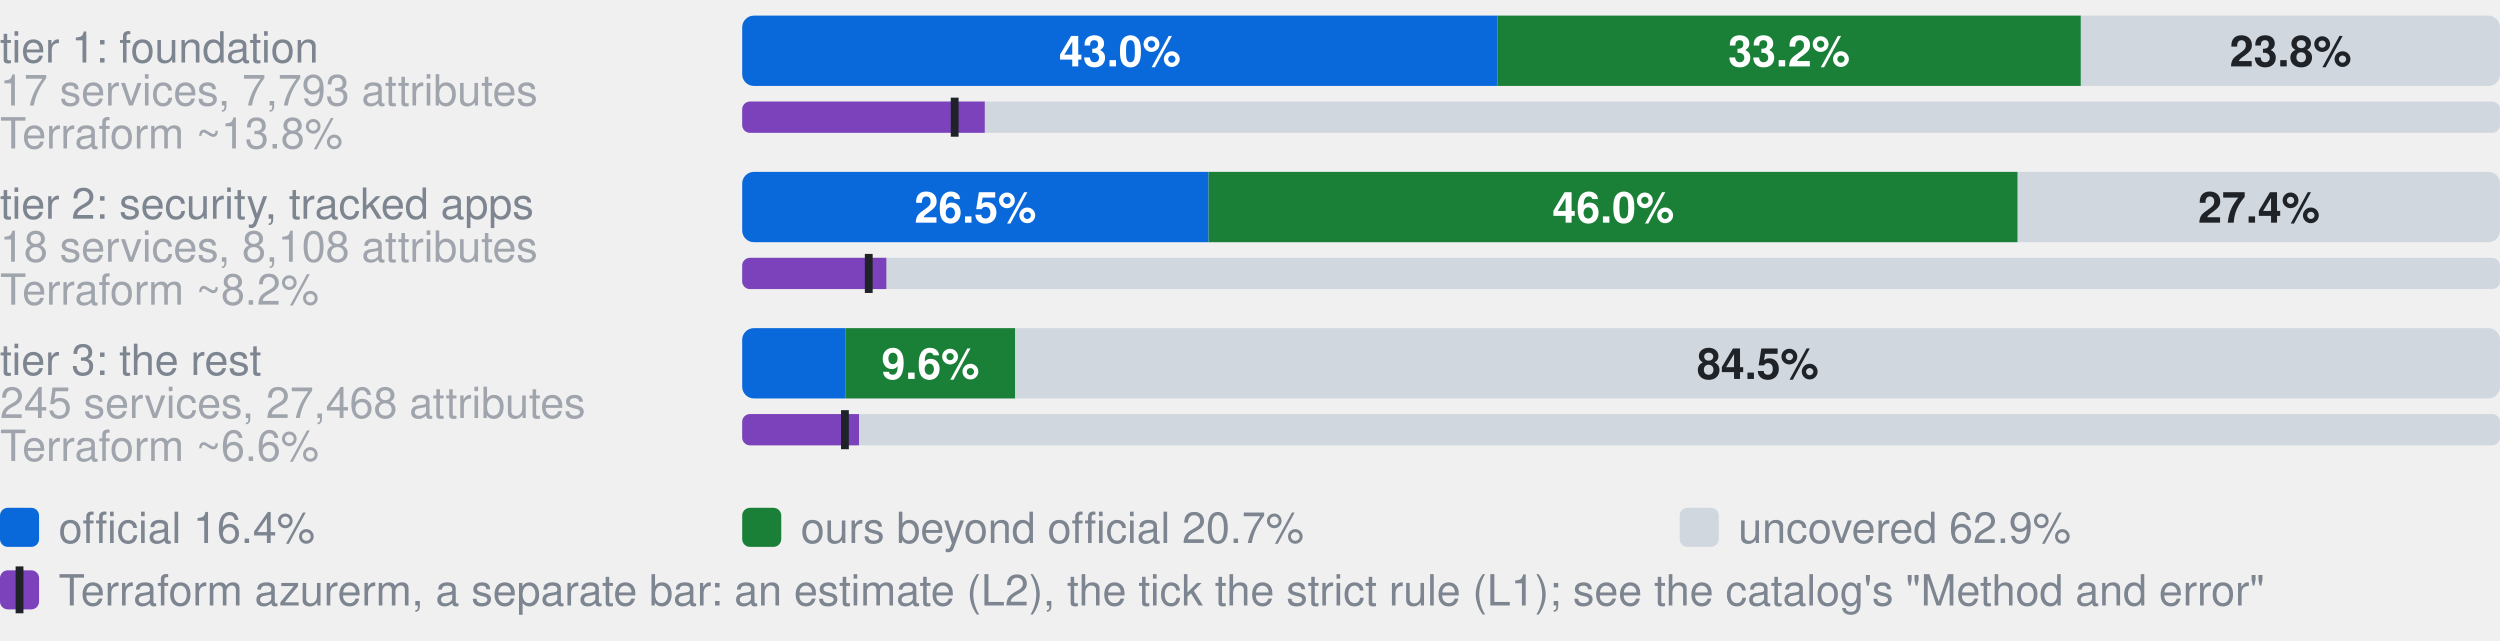
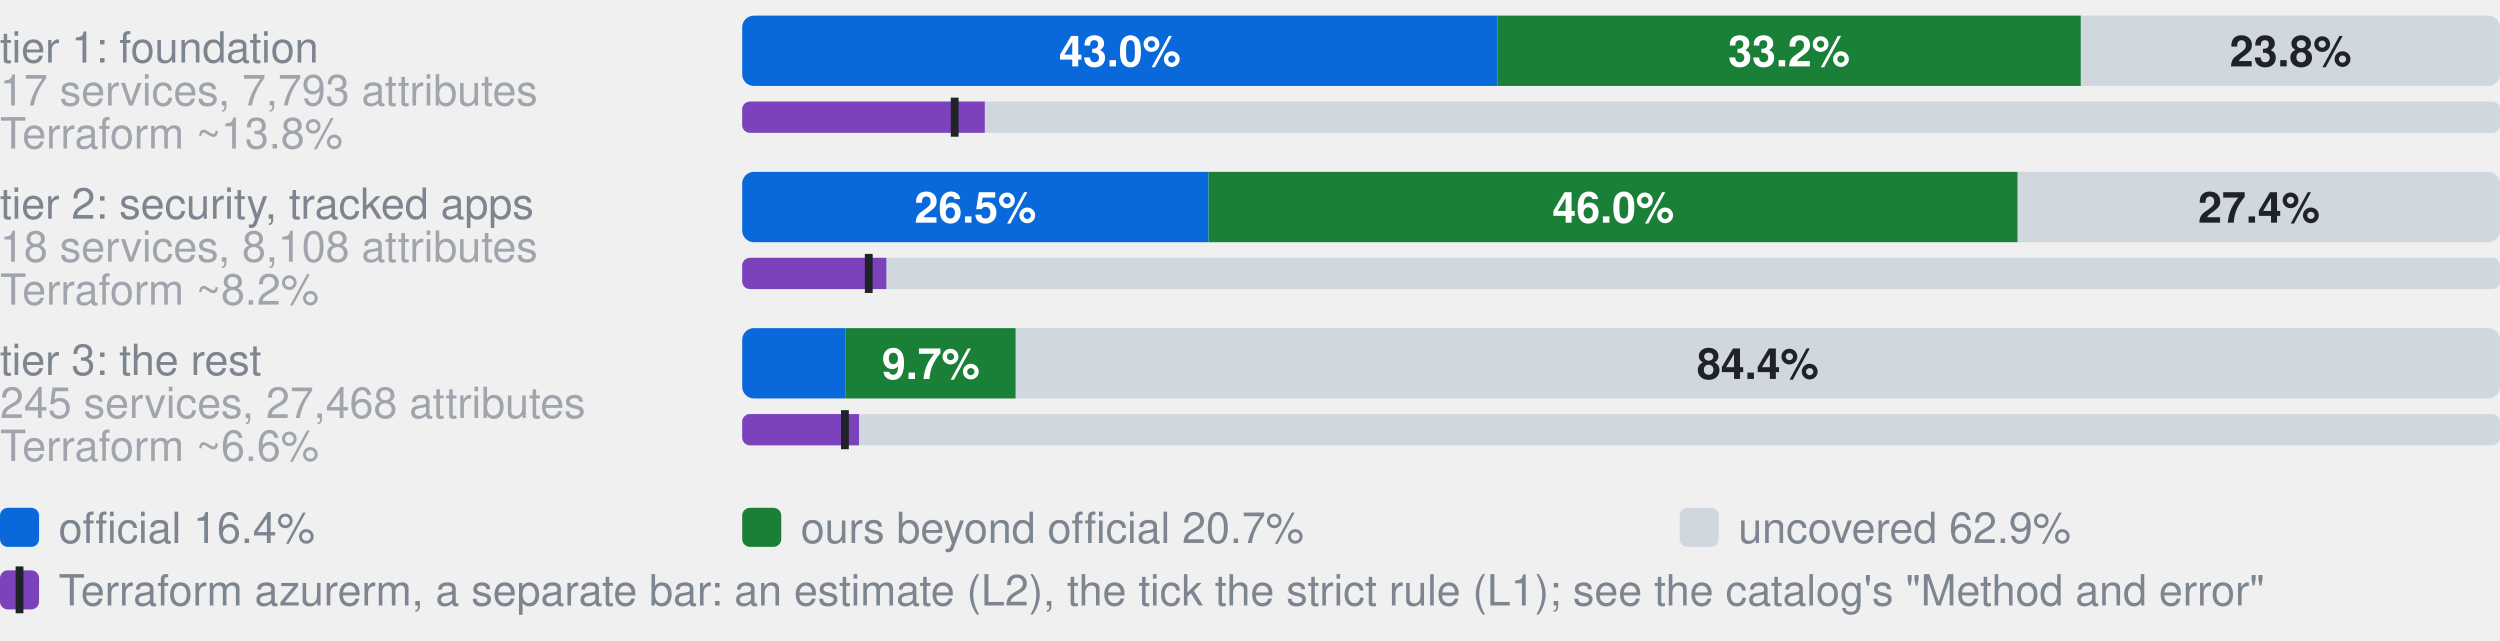
- <svg xmlns="http://www.w3.org/2000/svg" width="640" height="164" viewBox="0 0 640 164" role="img" aria-label="Coverage by tier. tier 1: foundation, 17 services, 7,793 attributes: 43.0% official, 33.2% ours beyond official, 23.8% uncovered, of 7793 attributes; Terraform azurerm, an estimate: 13.8% (L2), 12.1% by the strict rule (L1); tier 2: security, tracked apps, 18 services, 8,108 attributes: 26.5% official, 46.0% ours beyond official, 27.4% uncovered, of 8108 attributes; Terraform azurerm, an estimate: 8.2% (L2), 7.2% by the strict rule (L1); tier 3: the rest, 245 services, 27,468 attributes: 5.9% official, 9.6% ours beyond official, 84.5% uncovered, of 27468 attributes; Terraform azurerm, an estimate: 6.6% (L2), 5.9% by the strict rule (L1)">
+ <svg xmlns="http://www.w3.org/2000/svg" width="640" height="164" viewBox="0 0 640 164" role="img" aria-label="Coverage by tier. tier 1: foundation, 17 services, 7,793 attributes: 43.0% official, 33.2% ours beyond official, 23.8% uncovered, of 7793 attributes; Terraform azurerm, an estimate: 13.8% (L2), 12.1% by the strict rule (L1); tier 2: security, tracked apps, 18 services, 8,108 attributes: 26.5% official, 46.0% ours beyond official, 27.4% uncovered, of 8108 attributes; Terraform azurerm, an estimate: 8.2% (L2), 7.2% by the strict rule (L1); tier 3: the rest, 245 services, 27,468 attributes: 5.9% official, 9.7% ours beyond official, 84.4% uncovered, of 27468 attributes; Terraform azurerm, an estimate: 6.6% (L2), 5.9% by the strict rule (L1)">
  <style>text{font-family:-apple-system,BlinkMacSystemFont,"Segoe UI",Helvetica,Arial,sans-serif}.s{font-size:11px;font-weight:600}.t{font-size:11px;fill:#7d8590}.h{font-size:12px;font-weight:600;fill:#7d8590}</style>
  <text x="0" y="16.0" class="t">tier 1: foundation</text>
  <text x="0" y="27.0" class="t" opacity="0.7">17 services, 7,793 attributes</text>
  <clipPath id="g0">
    <rect x="190.0" y="4.0" width="450.0" height="18.0" rx="3" />
  </clipPath>
  <g clip-path="url(#g0)">
    <rect x="190.0" y="4.0" width="193.4" height="18.0" fill="#0969da" />
    <rect x="383.4" y="4.0" width="149.3" height="18.0" fill="#1a7f37" />
    <rect x="532.7" y="4.0" width="107.3" height="18.0" fill="#d0d7de" />
  </g>
  <text x="286.7" y="17.0" text-anchor="middle" fill="#fff" class="s">43.0%</text>
  <text x="458.0" y="17.0" text-anchor="middle" fill="#fff" class="s">33.2%</text>
  <text x="586.4" y="17.0" text-anchor="middle" fill="#1f2328" class="s">23.8%</text>
  <text x="0" y="38.0" class="t" opacity="0.7">Terraform ~13.8%</text>
  <clipPath id="t0">
    <rect x="190.0" y="26.0" width="450.0" height="8.0" rx="2" />
  </clipPath>
  <g clip-path="url(#t0)">
    <rect x="190.0" y="26.0" width="450.0" height="8.0" fill="#d0d7de" />
    <rect x="190.0" y="26.0" width="62.1" height="8.0" fill="#7b42bc" />
  </g>
  <rect x="243.4" y="25.0" width="2" height="10.0" fill="#1f2328" />
  <text x="0" y="56.0" class="t">tier 2: security, tracked apps</text>
  <text x="0" y="67.0" class="t" opacity="0.7">18 services, 8,108 attributes</text>
  <clipPath id="g1">
    <rect x="190.0" y="44.0" width="450.0" height="18.0" rx="3" />
  </clipPath>
  <g clip-path="url(#g1)">
    <rect x="190.0" y="44.0" width="119.4" height="18.0" fill="#0969da" />
    <rect x="309.4" y="44.0" width="207.1" height="18.0" fill="#1a7f37" />
    <rect x="516.6" y="44.0" width="123.4" height="18.0" fill="#d0d7de" />
  </g>
  <text x="249.7" y="57.0" text-anchor="middle" fill="#fff" class="s">26.5%</text>
  <text x="413.0" y="57.0" text-anchor="middle" fill="#fff" class="s">46.0%</text>
  <text x="578.3" y="57.0" text-anchor="middle" fill="#1f2328" class="s">27.4%</text>
  <text x="0" y="78.0" class="t" opacity="0.7">Terraform ~8.2%</text>
  <clipPath id="t1">
    <rect x="190.0" y="66.0" width="450.0" height="8.0" rx="2" />
  </clipPath>
  <g clip-path="url(#t1)">
    <rect x="190.0" y="66.0" width="450.0" height="8.0" fill="#d0d7de" />
    <rect x="190.0" y="66.0" width="36.9" height="8.0" fill="#7b42bc" />
  </g>
  <rect x="221.4" y="65.0" width="2" height="10.0" fill="#1f2328" />
  <text x="0" y="96.0" class="t">tier 3: the rest</text>
  <text x="0" y="107.0" class="t" opacity="0.7">245 services, 27,468 attributes</text>
  <clipPath id="g2">
    <rect x="190.0" y="84.0" width="450.0" height="18.0" rx="3" />
  </clipPath>
  <g clip-path="url(#g2)">
    <rect x="190.0" y="84.0" width="26.5" height="18.0" fill="#0969da" />
-     <rect x="216.5" y="84.0" width="43.4" height="18.0" fill="#1a7f37" />
-     <rect x="259.9" y="84.0" width="380.1" height="18.0" fill="#d0d7de" />
+     <rect x="216.5" y="84.0" width="43.5" height="18.0" fill="#1a7f37" />
+     <rect x="260.1" y="84.0" width="379.9" height="18.0" fill="#d0d7de" />
  </g>
-   <text x="238.2" y="97.0" text-anchor="middle" fill="#fff" class="s">9.6%</text>
-   <text x="450.0" y="97.0" text-anchor="middle" fill="#1f2328" class="s">84.5%</text>
+   <text x="238.3" y="97.0" text-anchor="middle" fill="#fff" class="s">9.7%</text>
+   <text x="450.0" y="97.0" text-anchor="middle" fill="#1f2328" class="s">84.4%</text>
  <text x="0" y="118.0" class="t" opacity="0.7">Terraform ~6.6%</text>
  <clipPath id="t2">
    <rect x="190.0" y="106.0" width="450.0" height="8.0" rx="2" />
  </clipPath>
  <g clip-path="url(#t2)">
    <rect x="190.0" y="106.0" width="450.0" height="8.0" fill="#d0d7de" />
    <rect x="190.0" y="106.0" width="29.9" height="8.0" fill="#7b42bc" />
  </g>
  <rect x="215.3" y="105.0" width="2" height="10.0" fill="#1f2328" />
  <rect x="0" y="130" width="10" height="10" rx="2" fill="#0969da" />
  <text x="15" y="139" class="t">official 16.4%</text>
  <rect x="190" y="130" width="10" height="10" rx="2" fill="#1a7f37" />
  <text x="205" y="139" class="t">ours beyond official 20.7%</text>
  <rect x="430" y="130" width="10" height="10" rx="2" fill="#d0d7de" />
  <text x="445" y="139" class="t">uncovered 62.9%</text>
  <rect x="0" y="146" width="10" height="10" rx="2" fill="#7b42bc" />
  <rect x="4" y="145" width="2" height="12" fill="#1f2328" />
  <text x="15" y="155" class="t">Terraform azurerm, a separate bar: an estimate (L2), the tick the strict rule (L1); see the catalog's "Method and error"</text>
</svg>
